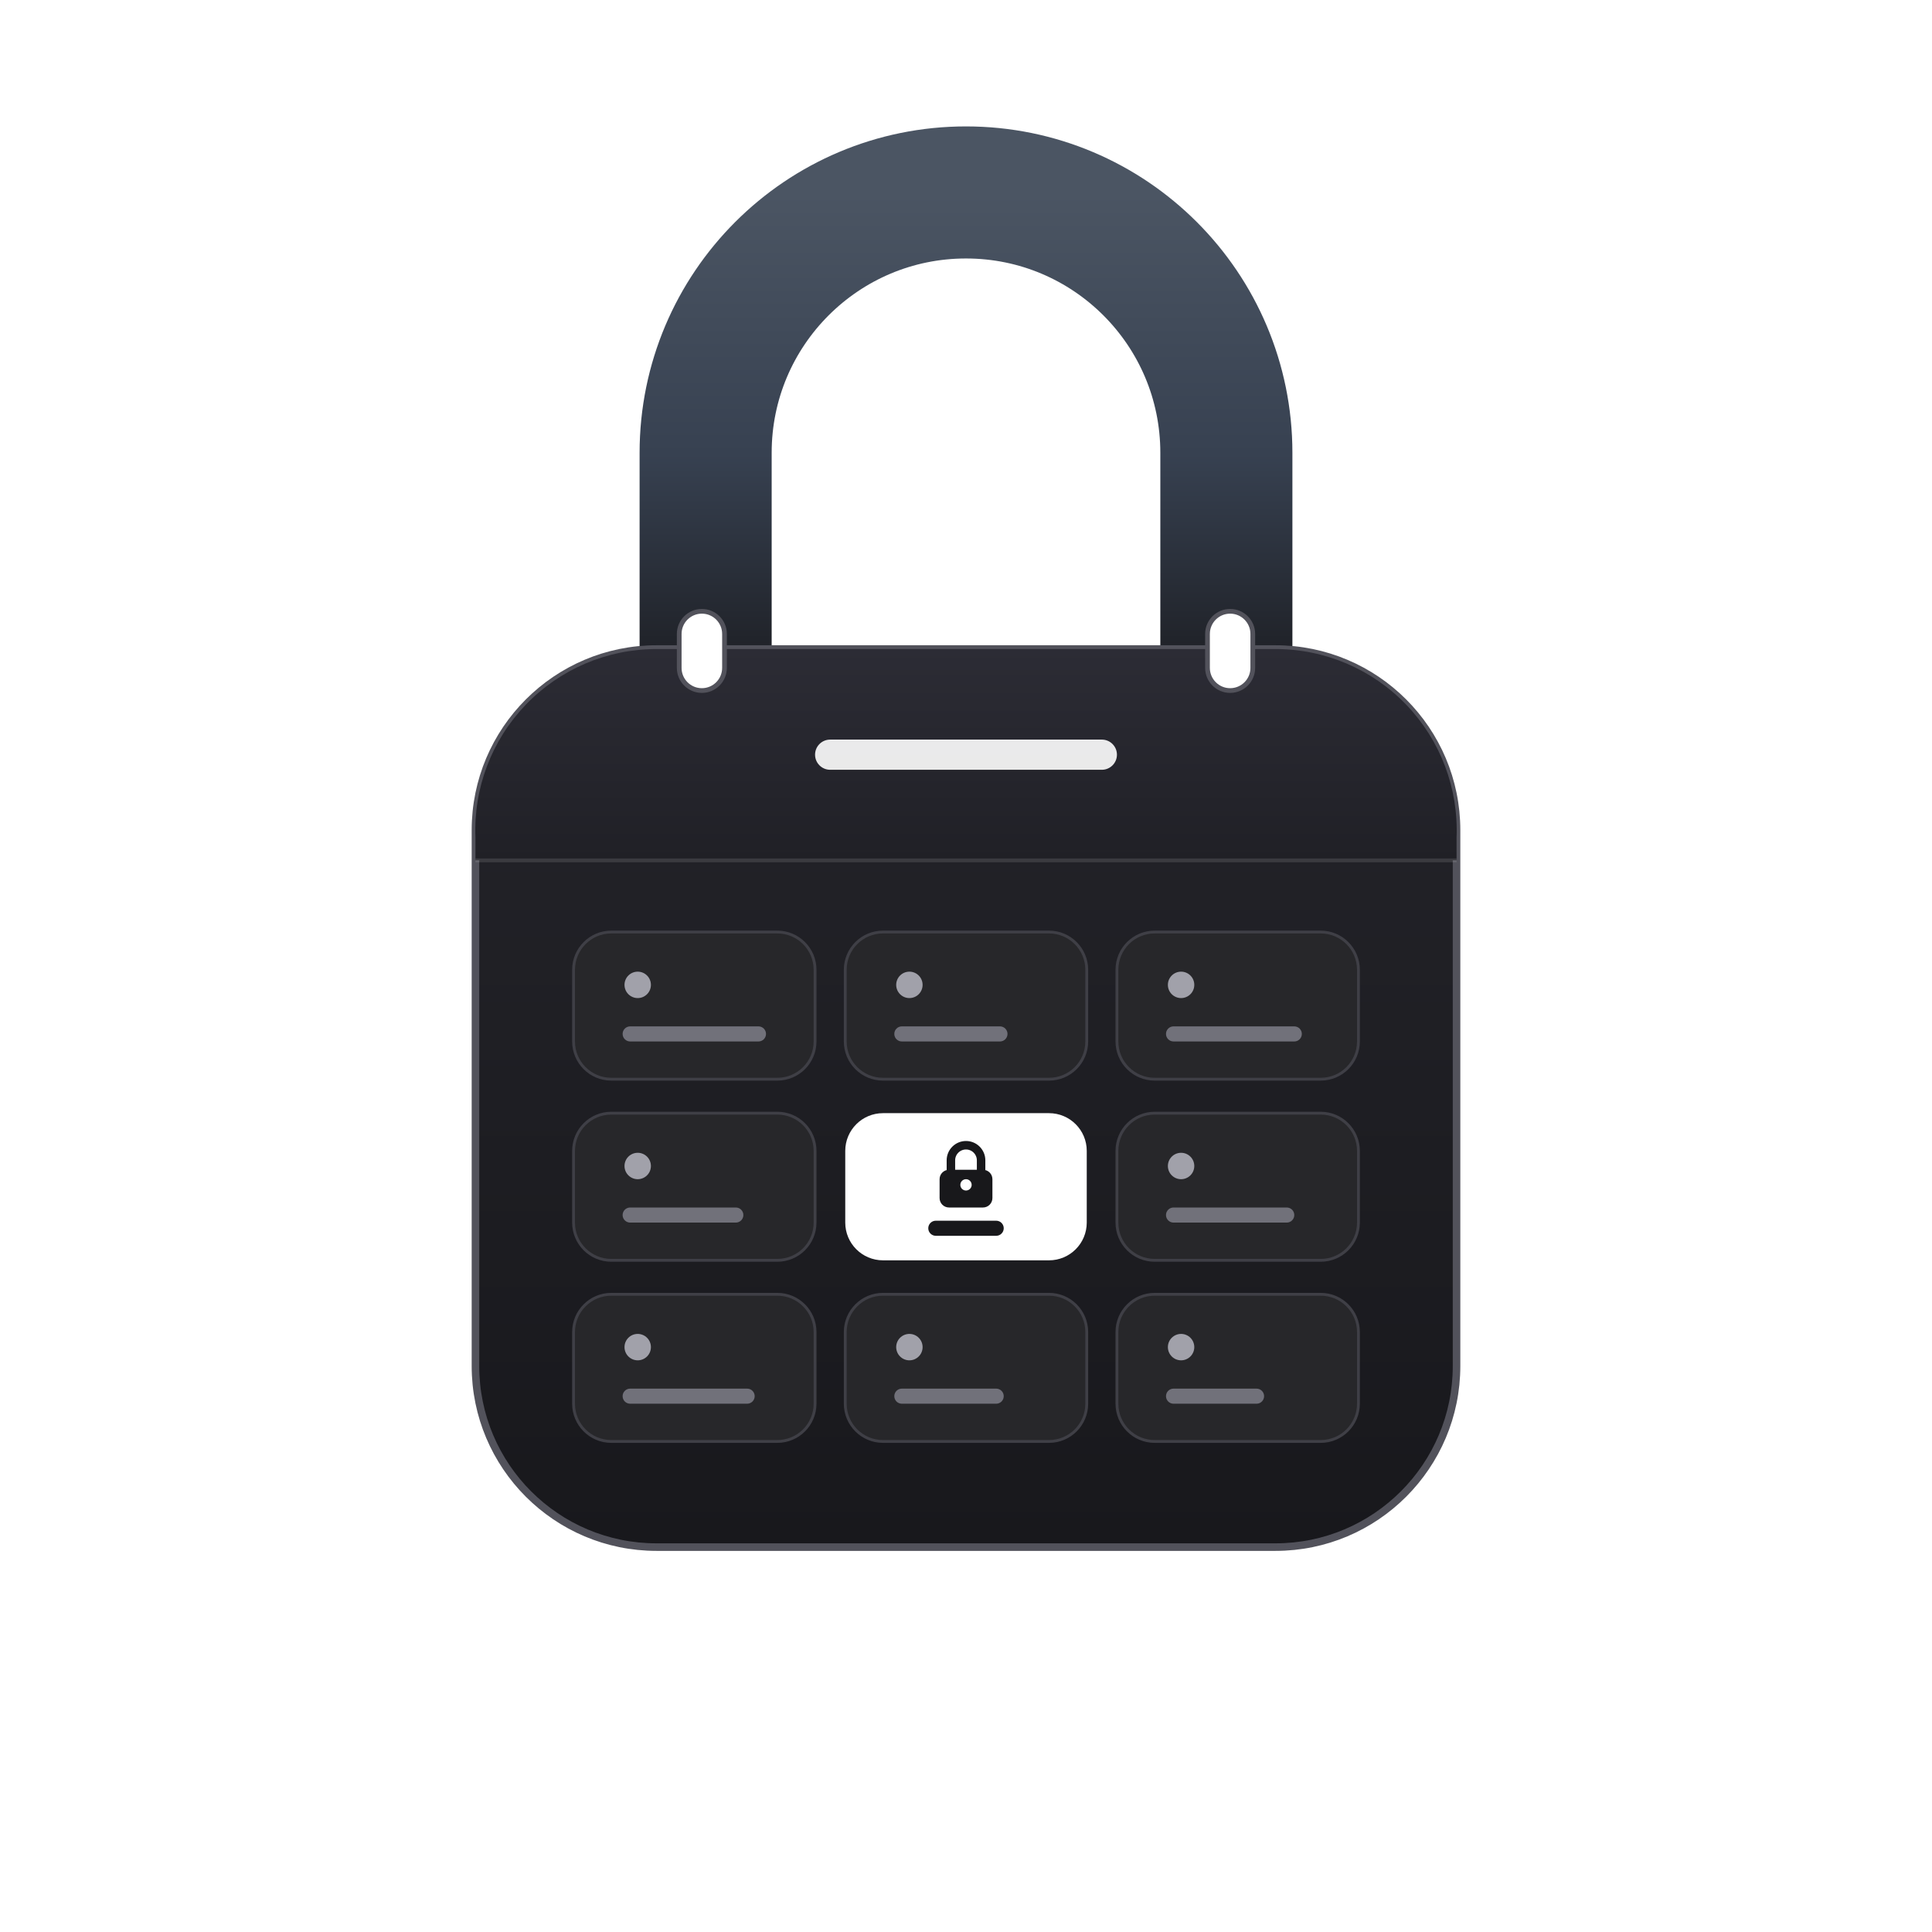
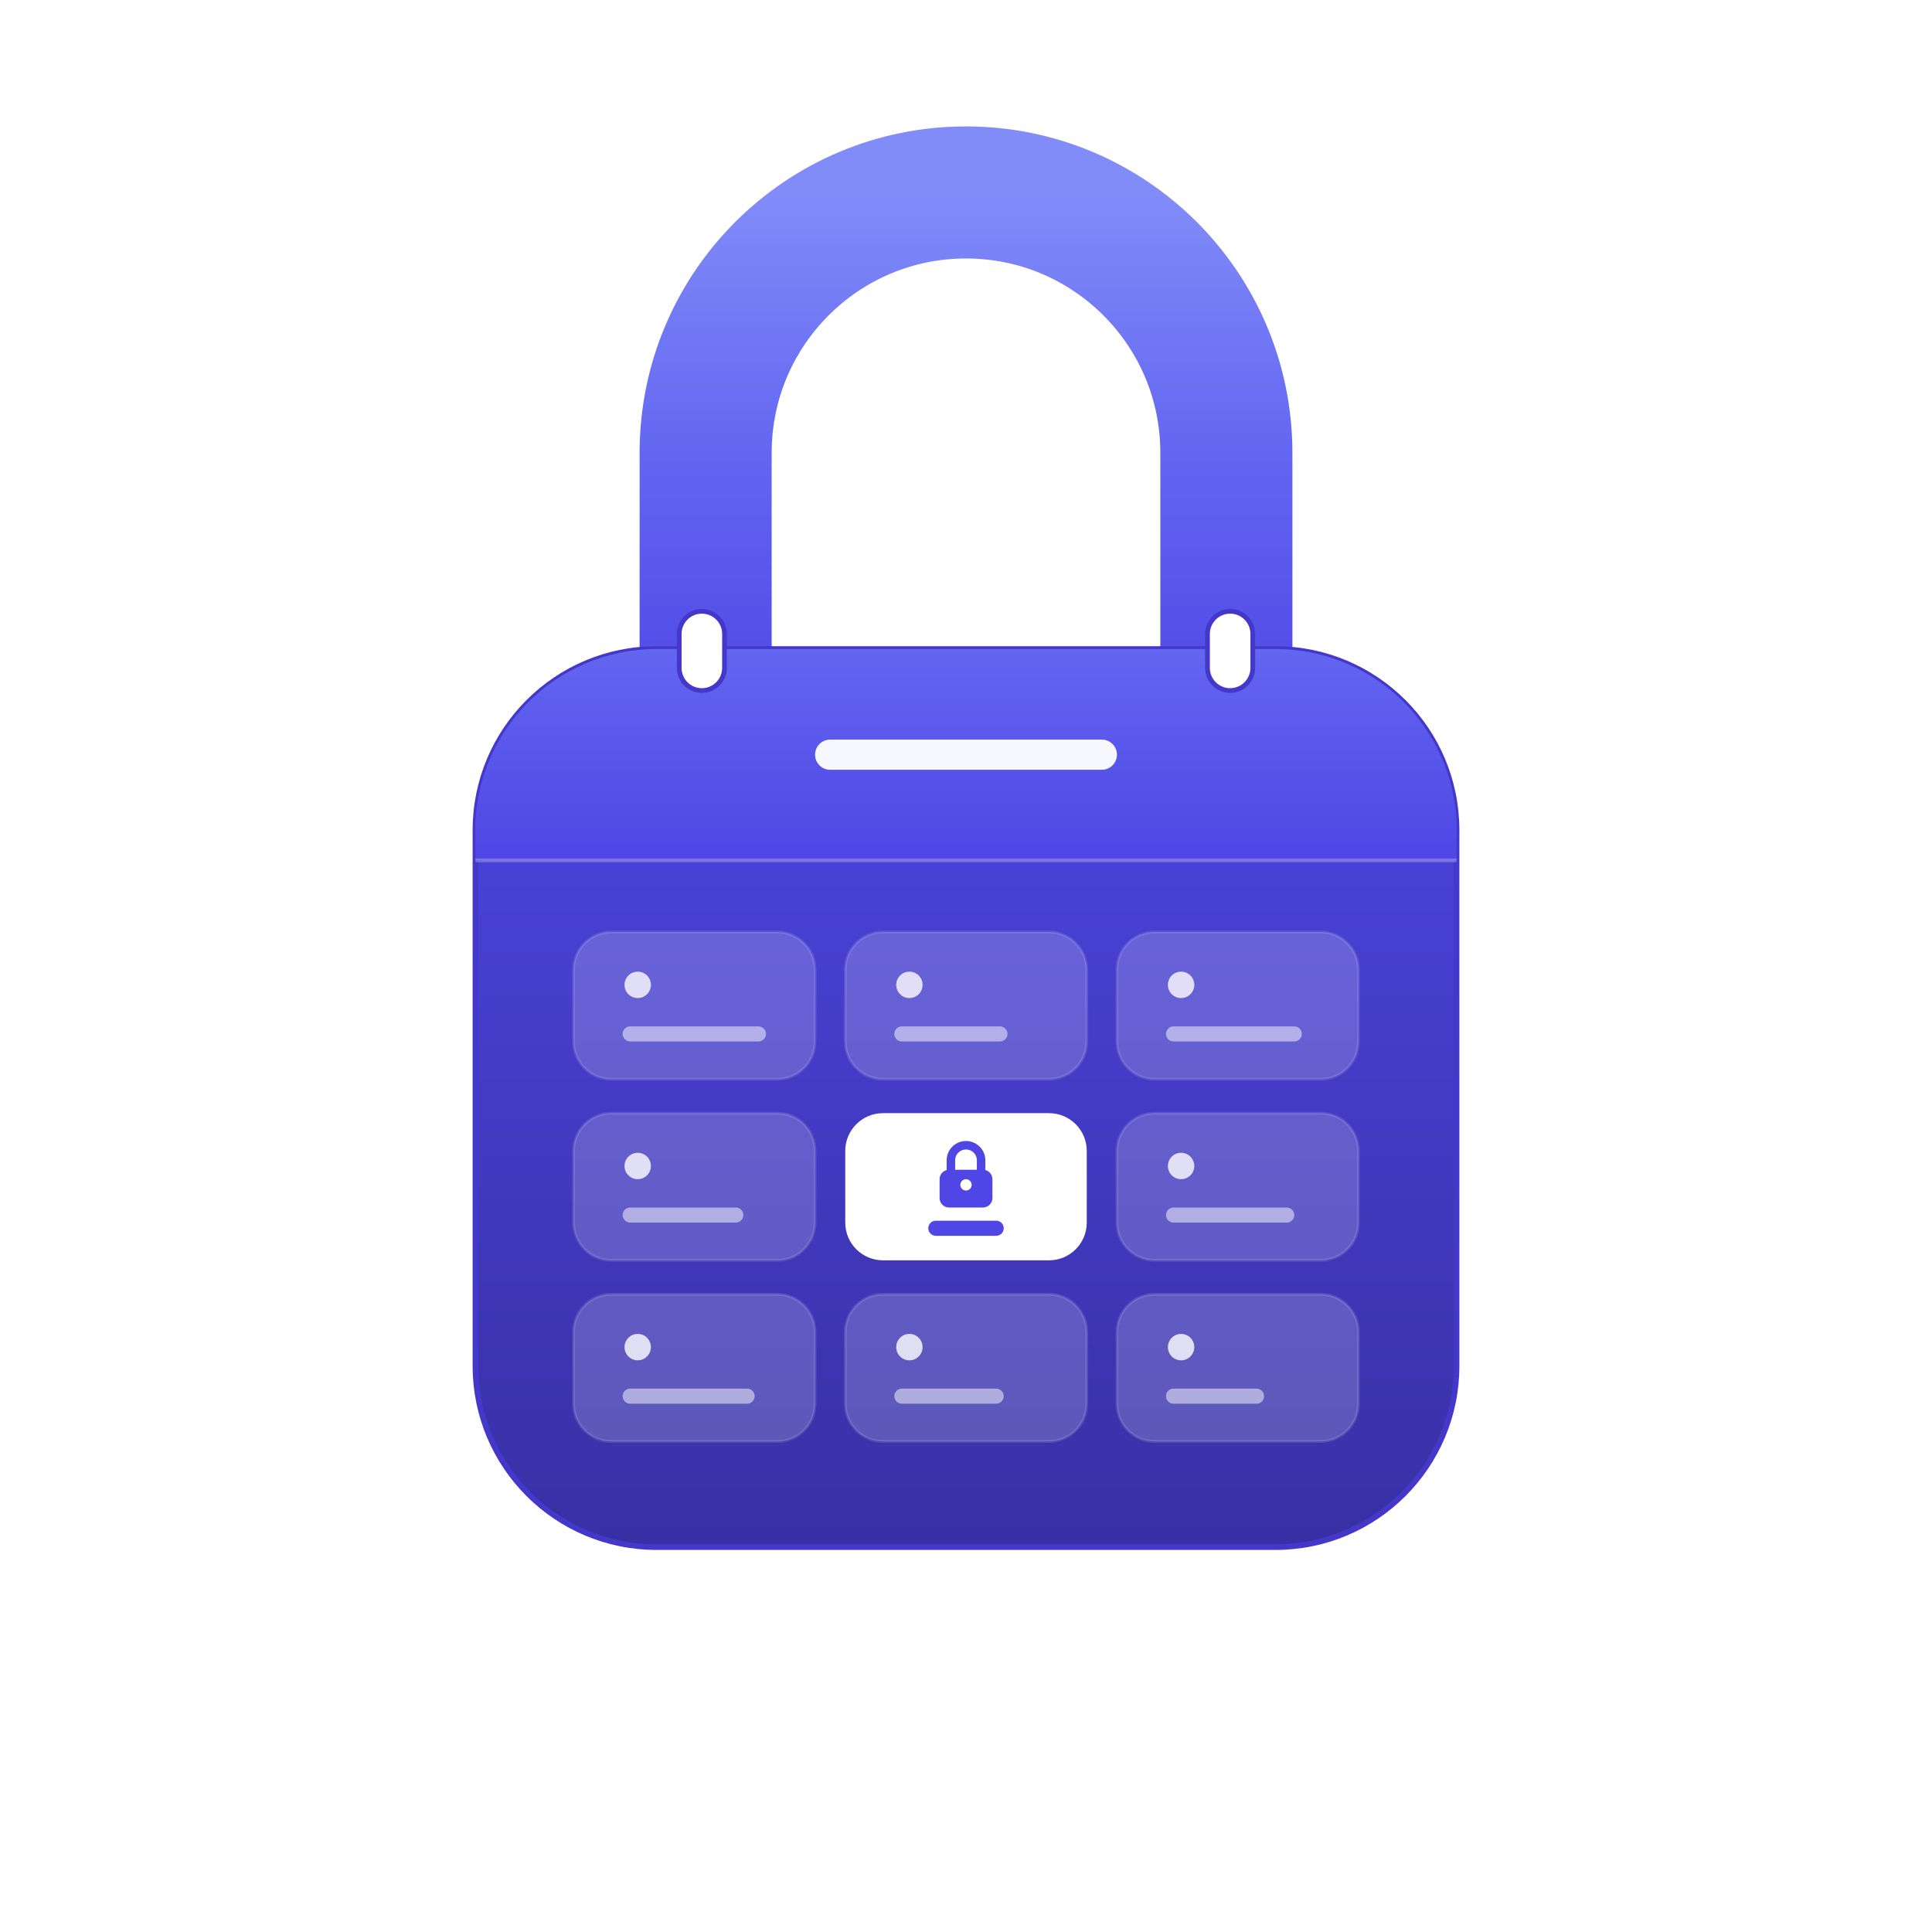
<svg xmlns="http://www.w3.org/2000/svg" viewBox="0 0 1024 1024" width="1024" height="1024">
  <defs>
-     <linearGradient id="shackleMetallic" x1="0%" y1="0%" x2="0%" y2="100%">
-       <stop offset="0%" stop-color="#4B5563" />
-       <stop offset="50%" stop-color="#374151" />
-       <stop offset="100%" stop-color="#18181B" />
+     <linearGradient id="shackleIndigo" x1="0%" y1="0%" x2="0%" y2="100%">
+       <stop offset="0%" stop-color="#818CF8" />
+       <stop offset="50%" stop-color="#6366F1" />
+       <stop offset="100%" stop-color="#4F46E5" />
    </linearGradient>
-     <linearGradient id="bodySlate" x1="0%" y1="0%" x2="0%" y2="100%">
-       <stop offset="0%" stop-color="#24242A" />
-       <stop offset="100%" stop-color="#18181C" />
+     <linearGradient id="bodyIndigo" x1="0%" y1="0%" x2="0%" y2="100%">
+       <stop offset="0%" stop-color="#4F46E5" />
+       <stop offset="100%" stop-color="#3730A3" />
    </linearGradient>
-     <linearGradient id="headerSlate" x1="0%" y1="0%" x2="0%" y2="100%">
-       <stop offset="0%" stop-color="#2C2C35" />
-       <stop offset="100%" stop-color="#202026" />
+     <linearGradient id="headerIndigo" x1="0%" y1="0%" x2="0%" y2="100%">
+       <stop offset="0%" stop-color="#6366F1" />
+       <stop offset="100%" stop-color="#4F46E5" />
    </linearGradient>
  </defs>
  <rect width="1024" height="1024" fill="#FFFFFF" />
-   <path d="M 374 380 V 240 A 138 138 0 0 1 650 240 V 380" fill="none" stroke="url(#shackleMetallic)" stroke-width="70" stroke-linecap="round" />
-   <rect x="252" y="344" width="520" height="476" rx="96" fill="url(#bodySlate)" stroke="#52525B" stroke-width="4" />
-   <path d="M 348 346 H 676" stroke="#FFFFFF" stroke-opacity="0.25" stroke-width="2" stroke-linecap="round" />
-   <path d="M 252 444 V 444 A 96 96 0 0 1 348 344 H 676 A 96 96 0 0 1 772 444 V 456 H 252 Z" fill="url(#headerSlate)" />
-   <line x1="252" y1="456" x2="772" y2="456" stroke="#FFFFFF" stroke-opacity="0.12" stroke-width="2" />
-   <rect x="360" y="324" width="24" height="42" rx="12" fill="#FFFFFF" stroke="#52525B" stroke-width="2.5" />
-   <rect x="640" y="324" width="24" height="42" rx="12" fill="#FFFFFF" stroke="#52525B" stroke-width="2.5" />
-   <rect x="432" y="392" width="160" height="16" rx="8" fill="#FFFFFF" fill-opacity="0.9" />
-   <rect x="304" y="494" width="128" height="78" rx="20" fill="#27272A" stroke="#3F3F46" stroke-width="1.5" />
-   <circle cx="338" cy="522" r="7" fill="#A1A1AA" />
-   <rect x="330" y="544" width="76" height="8" rx="4" fill="#71717A" />
-   <rect x="448" y="494" width="128" height="78" rx="20" fill="#27272A" stroke="#3F3F46" stroke-width="1.5" />
-   <circle cx="482" cy="522" r="7" fill="#A1A1AA" />
-   <rect x="474" y="544" width="60" height="8" rx="4" fill="#71717A" />
-   <rect x="592" y="494" width="128" height="78" rx="20" fill="#27272A" stroke="#3F3F46" stroke-width="1.5" />
-   <circle cx="626" cy="522" r="7" fill="#A1A1AA" />
-   <rect x="618" y="544" width="72" height="8" rx="4" fill="#71717A" />
-   <rect x="304" y="590" width="128" height="78" rx="20" fill="#27272A" stroke="#3F3F46" stroke-width="1.5" />
-   <circle cx="338" cy="618" r="7" fill="#A1A1AA" />
-   <rect x="330" y="640" width="64" height="8" rx="4" fill="#71717A" />
+   <path d="M 374 380 V 240 A 138 138 0 0 1 650 240 V 380" fill="none" stroke="url(#shackleIndigo)" stroke-width="70" stroke-linecap="round" />
+   <rect x="252" y="344" width="520" height="476" rx="96" fill="url(#bodyIndigo)" stroke="#4338CA" stroke-width="3" />
+   <path d="M 348 346 H 676" stroke="#FFFFFF" stroke-opacity="0.35" stroke-width="2" stroke-linecap="round" />
+   <path d="M 252 444 V 444 A 96 96 0 0 1 348 344 H 676 A 96 96 0 0 1 772 444 V 456 H 252 Z" fill="url(#headerIndigo)" />
+   <line x1="252" y1="456" x2="772" y2="456" stroke="#FFFFFF" stroke-opacity="0.25" stroke-width="2" />
+   <rect x="360" y="324" width="24" height="42" rx="12" fill="#FFFFFF" stroke="#4338CA" stroke-width="2.5" />
+   <rect x="640" y="324" width="24" height="42" rx="12" fill="#FFFFFF" stroke="#4338CA" stroke-width="2.5" />
+   <rect x="432" y="392" width="160" height="16" rx="8" fill="#FFFFFF" fill-opacity="0.95" />
+   <rect x="304" y="494" width="128" height="78" rx="20" fill="#FFFFFF" fill-opacity="0.18" stroke="#FFFFFF" stroke-opacity="0.12" stroke-width="1.5" />
+   <circle cx="338" cy="522" r="7" fill="#FFFFFF" fill-opacity="0.8" />
+   <rect x="330" y="544" width="76" height="8" rx="4" fill="#FFFFFF" fill-opacity="0.5" />
+   <rect x="448" y="494" width="128" height="78" rx="20" fill="#FFFFFF" fill-opacity="0.18" stroke="#FFFFFF" stroke-opacity="0.12" stroke-width="1.5" />
+   <circle cx="482" cy="522" r="7" fill="#FFFFFF" fill-opacity="0.8" />
+   <rect x="474" y="544" width="60" height="8" rx="4" fill="#FFFFFF" fill-opacity="0.5" />
+   <rect x="592" y="494" width="128" height="78" rx="20" fill="#FFFFFF" fill-opacity="0.18" stroke="#FFFFFF" stroke-opacity="0.12" stroke-width="1.5" />
+   <circle cx="626" cy="522" r="7" fill="#FFFFFF" fill-opacity="0.8" />
+   <rect x="618" y="544" width="72" height="8" rx="4" fill="#FFFFFF" fill-opacity="0.5" />
+   <rect x="304" y="590" width="128" height="78" rx="20" fill="#FFFFFF" fill-opacity="0.18" stroke="#FFFFFF" stroke-opacity="0.12" stroke-width="1.5" />
+   <circle cx="338" cy="618" r="7" fill="#FFFFFF" fill-opacity="0.8" />
+   <rect x="330" y="640" width="64" height="8" rx="4" fill="#FFFFFF" fill-opacity="0.5" />
  <rect x="448" y="590" width="128" height="78" rx="20" fill="#FFFFFF" />
-   <path d="M 504 620 V 615 A 8 8 0 0 1 520 615 V 620" fill="none" stroke="#18181B" stroke-width="4.5" stroke-linecap="round" />
-   <rect x="498" y="620" width="28" height="20" rx="5" fill="#18181B" />
+   <path d="M 504 620 V 615 A 8 8 0 0 1 520 615 V 620" fill="none" stroke="#4F46E5" stroke-width="4.5" stroke-linecap="round" />
+   <rect x="498" y="620" width="28" height="20" rx="5" fill="#4F46E5" />
  <circle cx="512" cy="628" r="3" fill="#FFFFFF" />
-   <rect x="492" y="647" width="40" height="8" rx="4" fill="#18181B" />
-   <rect x="592" y="590" width="128" height="78" rx="20" fill="#27272A" stroke="#3F3F46" stroke-width="1.5" />
-   <circle cx="626" cy="618" r="7" fill="#A1A1AA" />
-   <rect x="618" y="640" width="68" height="8" rx="4" fill="#71717A" />
-   <rect x="304" y="686" width="128" height="78" rx="20" fill="#27272A" stroke="#3F3F46" stroke-width="1.5" />
-   <circle cx="338" cy="714" r="7" fill="#A1A1AA" />
-   <rect x="330" y="736" width="70" height="8" rx="4" fill="#71717A" />
-   <rect x="448" y="686" width="128" height="78" rx="20" fill="#27272A" stroke="#3F3F46" stroke-width="1.5" />
-   <circle cx="482" cy="714" r="7" fill="#A1A1AA" />
-   <rect x="474" y="736" width="58" height="8" rx="4" fill="#71717A" />
-   <rect x="592" y="686" width="128" height="78" rx="20" fill="#27272A" stroke="#3F3F46" stroke-width="1.5" />
-   <circle cx="626" cy="714" r="7" fill="#A1A1AA" />
-   <rect x="618" y="736" width="52" height="8" rx="4" fill="#71717A" />
+   <rect x="492" y="647" width="40" height="8" rx="4" fill="#4F46E5" />
+   <rect x="592" y="590" width="128" height="78" rx="20" fill="#FFFFFF" fill-opacity="0.18" stroke="#FFFFFF" stroke-opacity="0.12" stroke-width="1.5" />
+   <circle cx="626" cy="618" r="7" fill="#FFFFFF" fill-opacity="0.8" />
+   <rect x="618" y="640" width="68" height="8" rx="4" fill="#FFFFFF" fill-opacity="0.5" />
+   <rect x="304" y="686" width="128" height="78" rx="20" fill="#FFFFFF" fill-opacity="0.18" stroke="#FFFFFF" stroke-opacity="0.12" stroke-width="1.5" />
+   <circle cx="338" cy="714" r="7" fill="#FFFFFF" fill-opacity="0.8" />
+   <rect x="330" y="736" width="70" height="8" rx="4" fill="#FFFFFF" fill-opacity="0.5" />
+   <rect x="448" y="686" width="128" height="78" rx="20" fill="#FFFFFF" fill-opacity="0.18" stroke="#FFFFFF" stroke-opacity="0.12" stroke-width="1.5" />
+   <circle cx="482" cy="714" r="7" fill="#FFFFFF" fill-opacity="0.8" />
+   <rect x="474" y="736" width="58" height="8" rx="4" fill="#FFFFFF" fill-opacity="0.5" />
+   <rect x="592" y="686" width="128" height="78" rx="20" fill="#FFFFFF" fill-opacity="0.18" stroke="#FFFFFF" stroke-opacity="0.12" stroke-width="1.5" />
+   <circle cx="626" cy="714" r="7" fill="#FFFFFF" fill-opacity="0.8" />
+   <rect x="618" y="736" width="52" height="8" rx="4" fill="#FFFFFF" fill-opacity="0.5" />
</svg>
